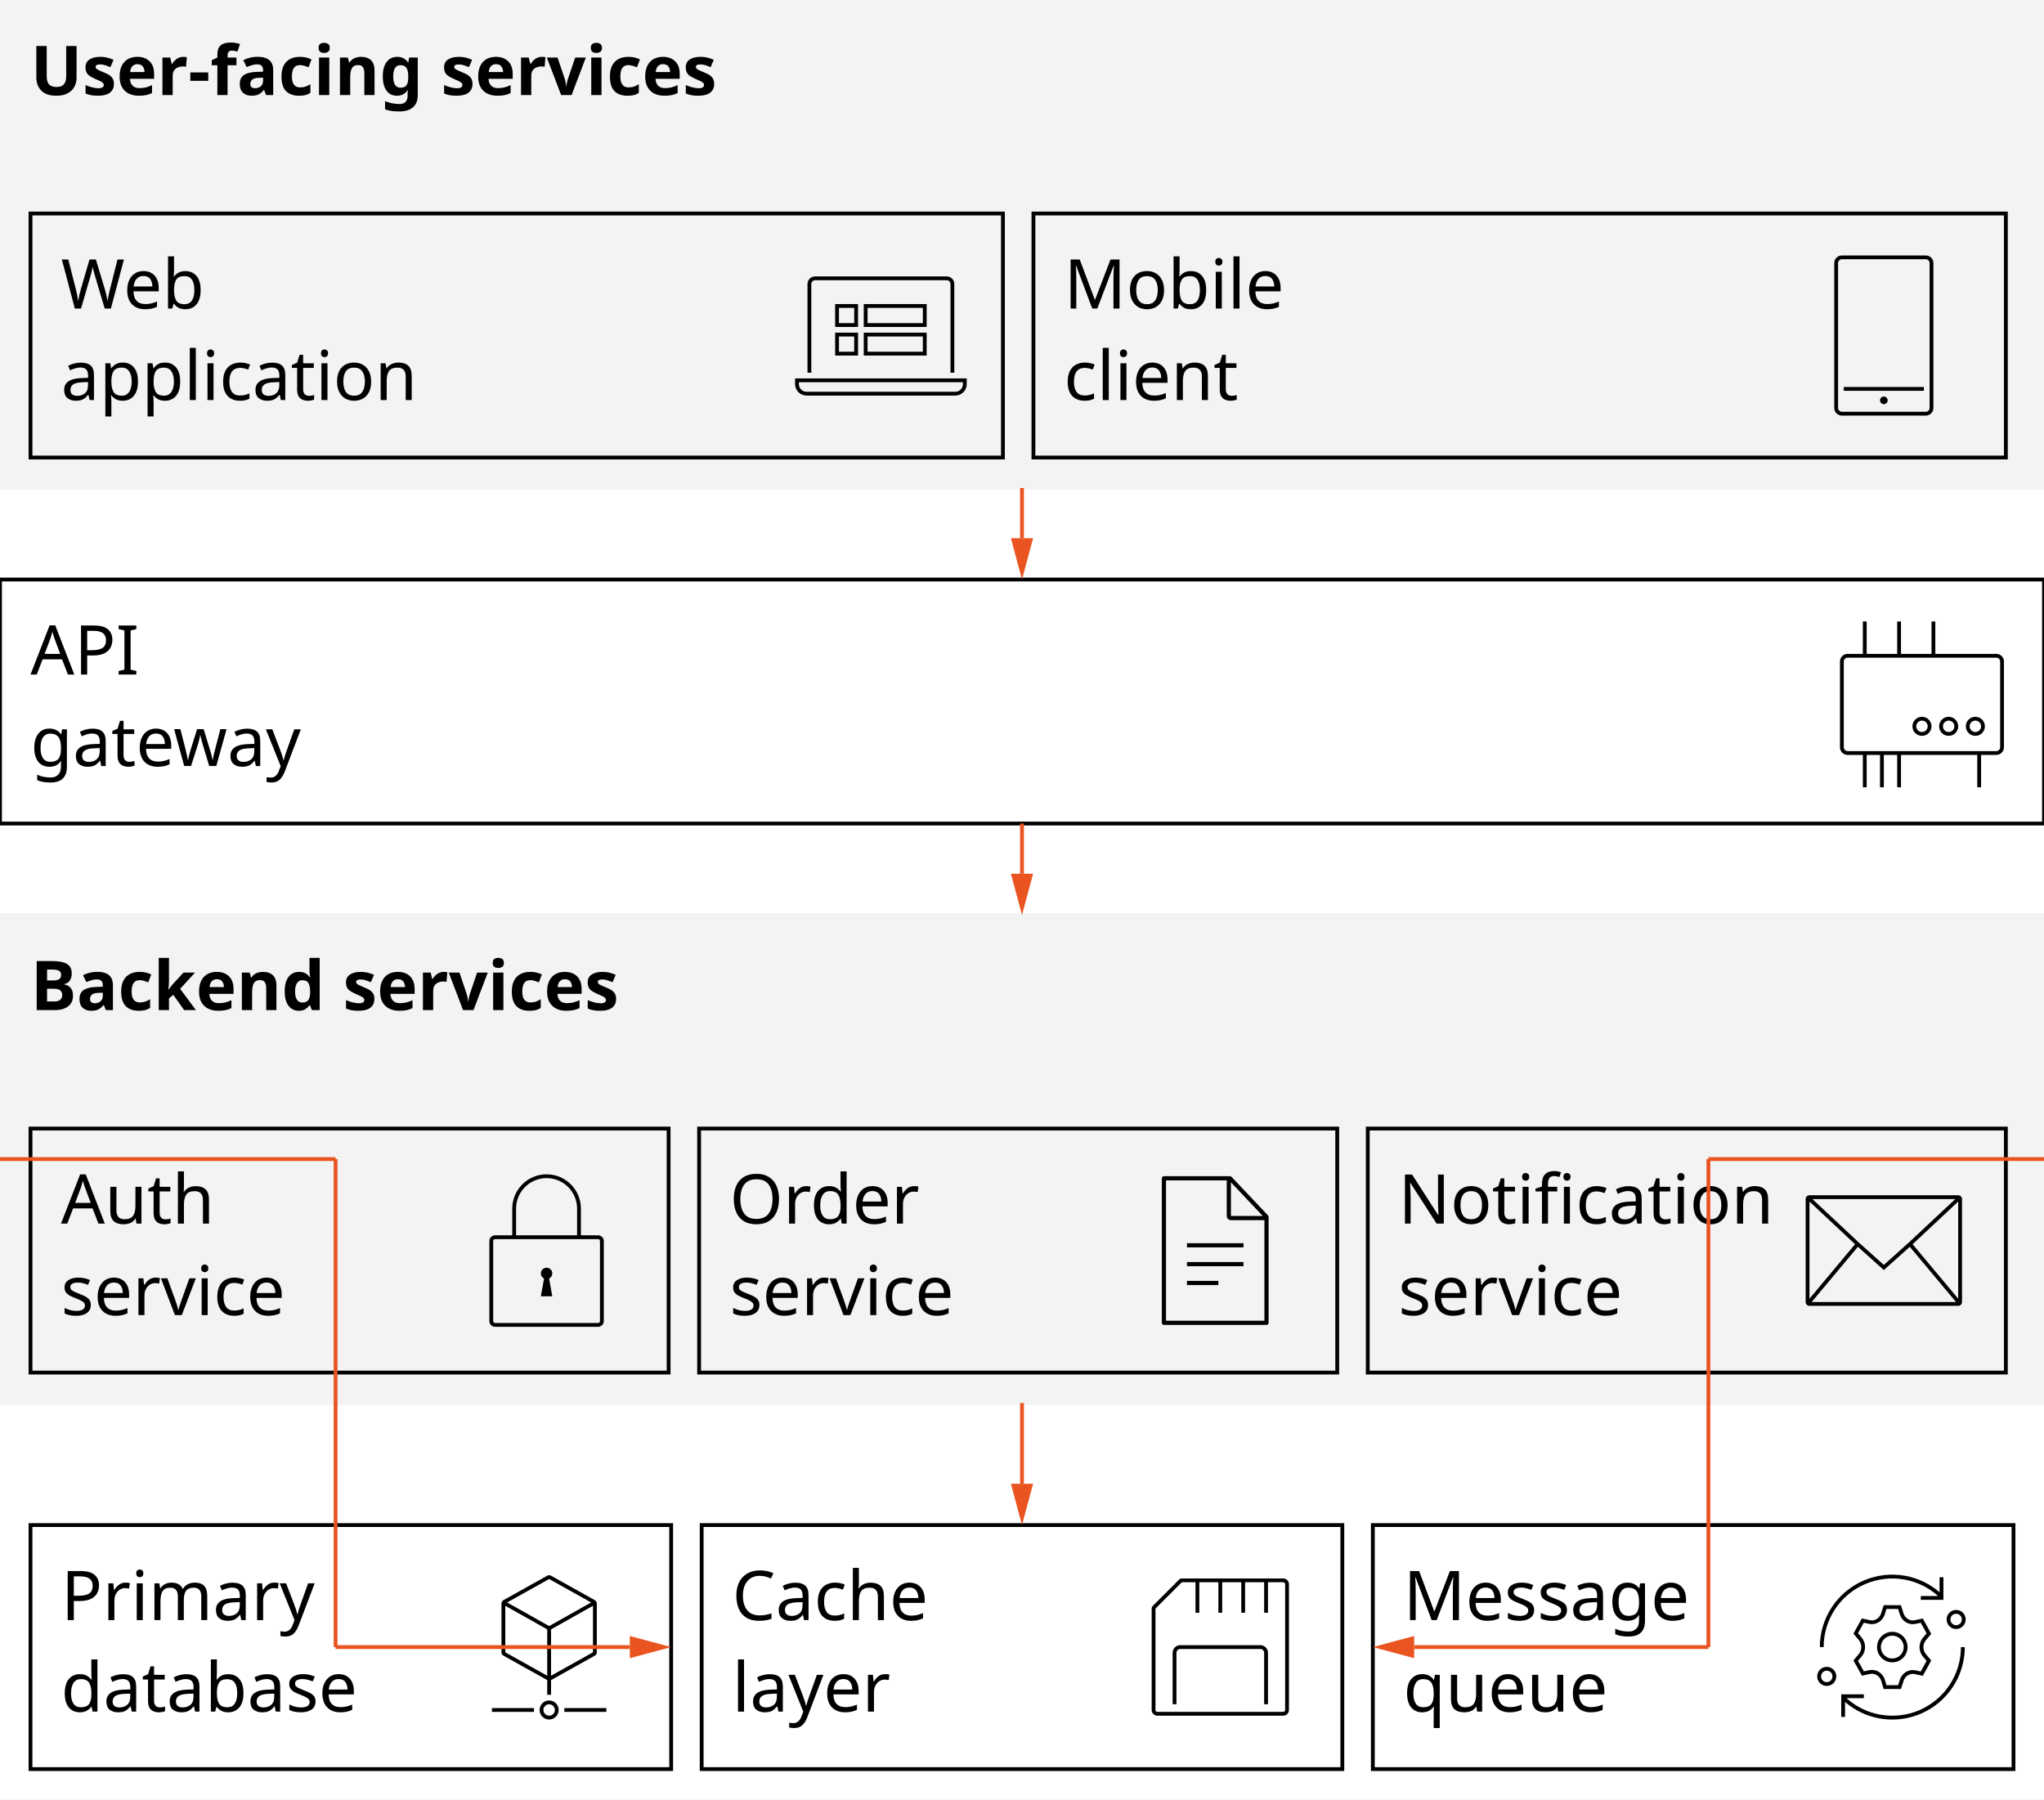
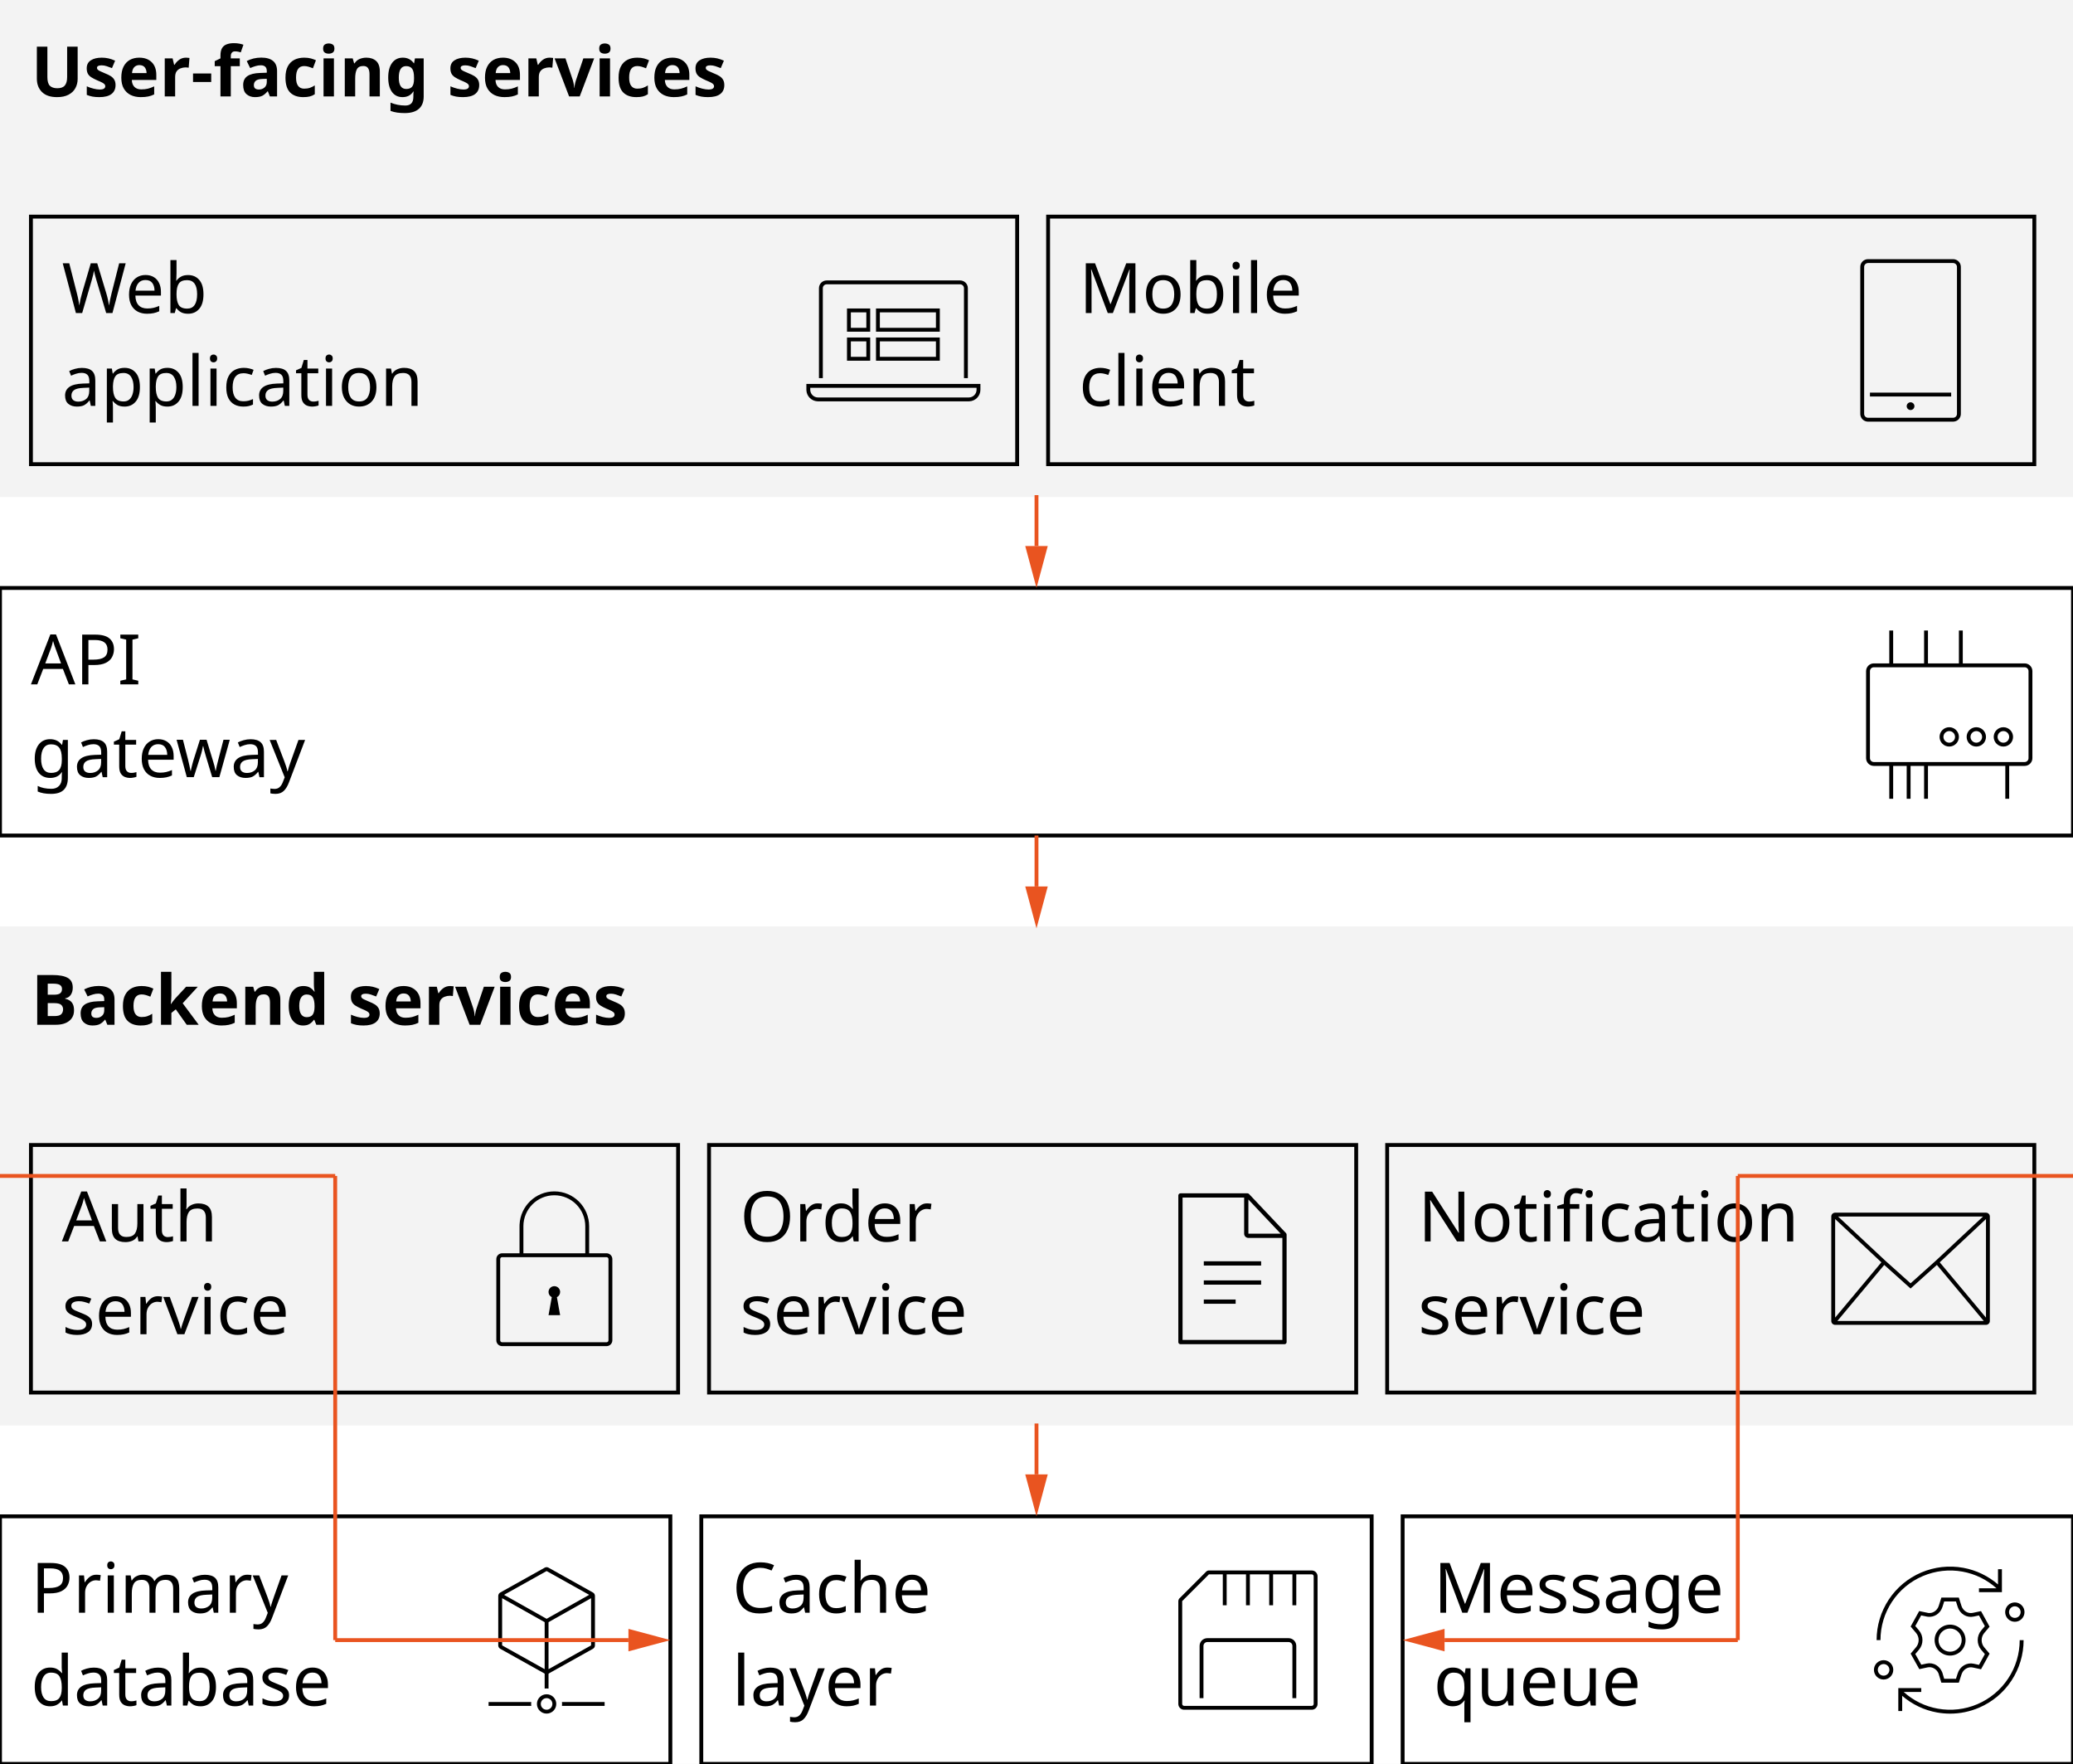
- <svg xmlns="http://www.w3.org/2000/svg" width="536" height="472" viewBox="0 0 536 472" xml:space="preserve">
-   <rect width="536" height="472" fill="#FFFFFF" />
+ <svg xmlns="http://www.w3.org/2000/svg" width="536" height="456" viewBox="0 0 536 456" xml:space="preserve">
+   <rect width="536" height="456" fill="#FFFFFF" />
  <g data-component-id="page">
-     <rect x="0" y="0" width="536" height="472" fill="transparent" stroke="none" stroke-width="0" stroke-miterlimit="10" />
+     <rect x="0" y="0" width="536" height="456" fill="transparent" stroke="none" stroke-width="0" stroke-miterlimit="10" />
    <g data-component-id="frontend">
      <rect x="0" y="0" width="536" height="128" fill="#F3F3F3" stroke="#F3F3F3" stroke-width="1" stroke-miterlimit="10" />
      <g data-component-id="frontend__heading">
        <rect x="8" y="8" width="518" height="48" fill="transparent" stroke="none" stroke-width="0" stroke-miterlimit="10" />
        <text font-family="Ubuntu Sans">
          <tspan x="8" y="24.92" font-size="18" font-weight="700" fill="#000000">User-facing services</tspan>
        </text>
      </g>
      <g data-component-id="frontend__body">
        <rect x="8" y="56" width="518" height="64" fill="transparent" stroke="none" stroke-width="0" stroke-miterlimit="10" />
        <g data-component-id="fe_web">
          <rect x="8" y="56" width="255" height="64" fill="transparent" stroke="#000000" stroke-width="1" stroke-miterlimit="10" />
          <text font-family="Ubuntu Sans">
            <tspan x="16" y="80.92" font-size="18" font-weight="400" fill="#000000">Web</tspan>
            <tspan x="16" y="104.92" font-size="18" font-weight="400" fill="#000000">application</tspan>
          </text>
          <g class="dg-icon" transform="translate(207 64)">
            <path fill-rule="evenodd" clip-rule="evenodd" d="M18 29.25H12V23.25H18V29.25ZM13 28.25H17V24.25H13V28.25Z" fill="#000000" />
            <path fill-rule="evenodd" clip-rule="evenodd" d="M36 21.75H19.5V15.75H36V21.75ZM20.5 20.75H35V16.75H20.5V20.75Z" fill="#000000" />
            <path fill-rule="evenodd" clip-rule="evenodd" d="M36 29.25H19.5V23.25H36V29.25ZM20.5 28.25H35V24.25H20.5V28.25Z" fill="#000000" />
            <path fill-rule="evenodd" clip-rule="evenodd" d="M18 21.75H12V15.75H18V21.75ZM13 20.75H17V16.75H13V20.75Z" fill="#000000" />
            <path fill-rule="evenodd" clip-rule="evenodd" d="M46.5 36.75C46.5 38.355 45.239 39.666 43.654 39.746L43.5 39.75H4.5L4.346 39.746C2.812 39.668 1.582 38.438 1.504 36.904L1.5 36.75V35.25H46.5V36.75ZM2.5 36.75C2.5 37.855 3.395 38.75 4.5 38.75H43.5C44.605 38.75 45.5 37.855 45.5 36.75V36.25H2.5V36.75Z" fill="#000000" />
            <path d="M41.25 8.5C42.355 8.5 43.25 9.395 43.25 10.5V33.75H42.25V10.5C42.25 9.948 41.802 9.5 41.25 9.5H6.75C6.198 9.5 5.75 9.948 5.75 10.5V33.75H4.75V10.5C4.75 9.395 5.645 8.5 6.75 8.5H41.25Z" fill="#000000" />
          </g>
        </g>
        <g data-component-id="fe_mobile">
          <rect x="271" y="56" width="255" height="64" fill="transparent" stroke="#000000" stroke-width="1" stroke-miterlimit="10" />
          <text font-family="Ubuntu Sans">
            <tspan x="279" y="80.92" font-size="18" font-weight="400" fill="#000000">Mobile</tspan>
            <tspan x="279" y="104.92" font-size="18" font-weight="400" fill="#000000">client</tspan>
          </text>
          <g class="dg-icon" transform="translate(470 64)">
            <path fill-rule="evenodd" clip-rule="evenodd" d="M35 3C36.105 3 37 3.895 37 5V43C37 44.036 36.213 44.887 35.204 44.989L35 45H13L12.796 44.989C11.854 44.894 11.106 44.146 11.011 43.204L11 43V5C11 3.895 11.895 3 13 3H35ZM13 4C12.448 4 12 4.448 12 5V43C12 43.552 12.448 44 13 44H35C35.552 44 36 43.552 36 43V5C36 4.448 35.552 4 35 4H13Z" fill="#000000" />
            <path d="M24 40C24.552 40 25 40.448 25 41C25 41.552 24.552 42 24 42C23.448 42 23 41.552 23 41C23 40.448 23.448 40 24 40Z" fill="#000000" />
            <path d="M34.5 38.5H13.5V37.5H34.5V38.5Z" fill="#000000" />
          </g>
        </g>
      </g>
    </g>
    <g data-component-id="gateway">
      <rect x="0" y="152" width="536" height="64" fill="transparent" stroke="#000000" stroke-width="1" stroke-miterlimit="10" />
      <text font-family="Ubuntu Sans">
        <tspan x="8" y="176.92" font-size="18" font-weight="400" fill="#000000">API</tspan>
        <tspan x="8" y="200.92" font-size="18" font-weight="400" fill="#000000">gateway</tspan>
      </text>
      <g class="dg-icon" transform="translate(480 160)">
        <path fill-rule="evenodd" clip-rule="evenodd" d="M38 28C39.381 28 40.5 29.119 40.5 30.5C40.5 31.881 39.381 33 38 33C36.619 33 35.5 31.881 35.5 30.5C35.5 29.119 36.619 28 38 28ZM38 29C37.172 29 36.5 29.672 36.5 30.5C36.5 31.328 37.172 32 38 32C38.828 32 39.5 31.328 39.5 30.5C39.5 29.672 38.828 29 38 29Z" fill="#000000" />
        <path fill-rule="evenodd" clip-rule="evenodd" d="M24 28C25.381 28 26.5 29.119 26.5 30.5C26.5 31.881 25.381 33 24 33C22.619 33 21.5 31.881 21.5 30.5C21.5 29.119 22.619 28 24 28ZM24 29C23.172 29 22.5 29.672 22.5 30.5C22.5 31.328 23.172 32 24 32C24.828 32 25.5 31.328 25.5 30.5C25.5 29.672 24.828 29 24 29Z" fill="#000000" />
        <path fill-rule="evenodd" clip-rule="evenodd" d="M31 28C32.381 28 33.5 29.119 33.5 30.5C33.5 31.881 32.381 33 31 33C29.619 33 28.5 31.881 28.5 30.5C28.5 29.119 29.619 28 31 28ZM31 29C30.172 29 29.5 29.672 29.5 30.5C29.5 31.328 30.172 32 31 32C31.828 32 32.5 31.328 32.5 30.5C32.5 29.672 31.828 29 31 29Z" fill="#000000" />
        <path fill-rule="evenodd" clip-rule="evenodd" d="M9.5 11.5H17.5V3H18.5V11.5H26.5V3H27.5V11.5H43.5C44.605 11.5 45.5 12.395 45.5 13.5V36C45.5 37.105 44.605 38 43.5 38H39.5V46.5H38.5V38H18.5V46.5H17.5V38H14V46.5H13V38H9.5V46.5H8.5V38H4.5C3.395 38 2.5 37.105 2.5 36V13.5C2.5 12.395 3.395 11.5 4.5 11.5H8.5V3H9.5V11.5ZM4.5 12.5C3.948 12.5 3.5 12.948 3.5 13.5V36C3.5 36.552 3.948 37 4.5 37H43.5C44.052 37 44.5 36.552 44.5 36V13.5C44.5 12.948 44.052 12.5 43.5 12.5H4.5Z" fill="#000000" />
      </g>
    </g>
    <g data-component-id="services">
      <rect x="0" y="240" width="536" height="128" fill="#F3F3F3" stroke="#F3F3F3" stroke-width="1" stroke-miterlimit="10" />
      <g data-component-id="services__heading">
        <rect x="8" y="248" width="518" height="48" fill="transparent" stroke="none" stroke-width="0" stroke-miterlimit="10" />
        <text font-family="Ubuntu Sans">
          <tspan x="8" y="264.92" font-size="18" font-weight="700" fill="#000000">Backend services</tspan>
        </text>
      </g>
      <g data-component-id="services__body">
        <rect x="8" y="296" width="518" height="64" fill="transparent" stroke="none" stroke-width="0" stroke-miterlimit="10" />
        <g data-component-id="svc_auth">
          <rect x="8" y="296" width="167.33" height="64" fill="transparent" stroke="#000000" stroke-width="1" stroke-miterlimit="10" />
          <text font-family="Ubuntu Sans">
            <tspan x="16" y="320.92" font-size="18" font-weight="400" fill="#000000">Auth</tspan>
            <tspan x="16" y="344.92" font-size="18" font-weight="400" fill="#000000">service</tspan>
          </text>
          <g class="dg-icon" transform="translate(119.33 304)">
            <path d="M24 28.5C24.828 28.5 25.5 29.172 25.5 30C25.5 30.591 25.157 31.099 24.661 31.344L25.5 36H22.5L23.338 31.344C22.842 31.099 22.5 30.59 22.5 30C22.5 29.172 23.172 28.5 24 28.5Z" fill="#000000" />
            <path fill-rule="evenodd" clip-rule="evenodd" d="M24 4C28.971 4 33 8.029 33 13V20H37.5L37.653 20.008C38.41 20.085 39 20.723 39 21.5V42.5C39 43.277 38.41 43.915 37.653 43.992L37.5 44H10.5C9.672 44 9 43.328 9 42.5V21.5C9 20.672 9.672 20 10.5 20H15V13L15.012 12.537C15.253 7.782 19.185 4 24 4ZM10.5 21C10.224 21 10 21.224 10 21.5V42.5C10 42.776 10.224 43 10.5 43H37.5C37.776 43 38 42.776 38 42.5V21.5C38 21.224 37.776 21 37.5 21H10.5ZM24 5C19.582 5 16 8.582 16 13V20H32V13C32 8.582 28.418 5 24 5Z" fill="#000000" />
          </g>
        </g>
        <g data-component-id="svc_order">
          <rect x="183.33" y="296" width="167.33" height="64" fill="transparent" stroke="#000000" stroke-width="1" stroke-miterlimit="10" />
          <text font-family="Ubuntu Sans">
            <tspan x="191.33" y="320.92" font-size="18" font-weight="400" fill="#000000">Order</tspan>
            <tspan x="191.33" y="344.92" font-size="18" font-weight="400" fill="#000000">service</tspan>
          </text>
          <g class="dg-icon" transform="translate(294.67 304)">
            <path d="M24.823 33.049H16.588V31.951H24.823V33.049Z" fill="#000000" />
            <path d="M31.411 28.107H16.588V27.01H31.411V28.107Z" fill="#000000" />
            <path d="M31.411 23.166H16.588V22.068H31.411V23.166Z" fill="#000000" />
            <path fill-rule="evenodd" clip-rule="evenodd" d="M27.881 4.5C28.032 4.5 28.177 4.562 28.28 4.672L37.85 14.795C37.946 14.897 38 15.032 38 15.172V42.951L37.989 43.062C37.945 43.276 37.776 43.445 37.562 43.489L37.451 43.5H10.549C10.284 43.5 10.062 43.312 10.011 43.062L10 42.951V5.049C10 4.746 10.246 4.5 10.549 4.5H27.881ZM11.098 42.402H36.902V16.029H28.117C27.511 16.029 27.02 15.537 27.02 14.931V5.598H11.098V42.402ZM28.117 14.931H36.467L28.117 6.098V14.931Z" fill="#000000" />
          </g>
        </g>
        <g data-component-id="svc_notify">
          <rect x="358.67" y="296" width="167.33" height="64" fill="transparent" stroke="#000000" stroke-width="1" stroke-miterlimit="10" />
          <text font-family="Ubuntu Sans">
            <tspan x="366.67" y="320.92" font-size="18" font-weight="400" fill="#000000">Notification</tspan>
            <tspan x="366.67" y="344.92" font-size="18" font-weight="400" fill="#000000">service</tspan>
          </text>
          <g class="dg-icon" transform="translate(470 304)">
            <path fill-rule="evenodd" clip-rule="evenodd" d="M44.5 37.5C44.5 38.052 44.052 38.5 43.5 38.5H4.5C3.948 38.5 3.5 38.052 3.5 37.5V10.5C3.5 9.948 3.948 9.5 4.5 9.5H43.5C44.052 9.5 44.5 9.948 44.5 10.5V37.5ZM24.334 28.811L24 29.11L17.194 23.01L5.071 37.5H42.929L30.805 23.01L24.334 28.811ZM4.5 36.622L16.455 22.334L4.5 11.152V36.622ZM31.544 22.334L43.5 36.622V11.152L31.544 22.334ZM17.476 21.92L24 27.767L30.523 21.92L42.733 10.5H5.267L17.476 21.92Z" fill="#000000" />
          </g>
        </g>
      </g>
    </g>
    <g data-component-id="row3">
-       <rect x="0" y="392" width="536" height="80" fill="transparent" stroke="none" stroke-width="0" stroke-miterlimit="10" />
+       <rect x="0" y="392" width="536" height="64" fill="transparent" stroke="none" stroke-width="0" stroke-miterlimit="10" />
      <g data-component-id="database">
-         <rect x="8" y="400" width="168" height="64" fill="transparent" stroke="#000000" stroke-width="1" stroke-miterlimit="10" />
+         <rect x="0" y="392" width="173.33" height="64" fill="transparent" stroke="#000000" stroke-width="1" stroke-miterlimit="10" />
        <text font-family="Ubuntu Sans">
-           <tspan x="16" y="424.92" font-size="18" font-weight="400" fill="#000000">Primary</tspan>
-           <tspan x="16" y="448.92" font-size="18" font-weight="400" fill="#000000">database</tspan>
+           <tspan x="8" y="416.92" font-size="18" font-weight="400" fill="#000000">Primary</tspan>
+           <tspan x="8" y="440.92" font-size="18" font-weight="400" fill="#000000">database</tspan>
        </text>
-         <g class="dg-icon" transform="translate(120 408)">
+         <g class="dg-icon" transform="translate(117.33 400)">
          <path fill-rule="evenodd" clip-rule="evenodd" d="M35.988 11.699C36.304 11.876 36.5 12.21 36.5 12.572V25.369C36.5 25.732 36.304 26.066 35.988 26.242L24 32.941L12.012 26.242C11.696 26.066 11.5 25.732 11.5 25.369V12.572C11.5 12.21 11.696 11.876 12.012 11.699L23.512 5.273C23.815 5.103 24.185 5.103 24.488 5.273L35.988 11.699ZM12.5 25.368L23.5 31.515V19.361L12.5 13.166V25.368ZM24.5 19.361V31.515L35.5 25.368V13.167L24.5 19.361ZM12.992 12.297L24 18.494L35.007 12.297L24 6.146L12.992 12.297Z" fill="#000000" />
          <path d="M20.032 40C20.012 40.164 20 40.331 20 40.5C20 40.669 20.012 40.836 20.032 41H9V40H20.032Z" fill="#000000" />
          <path d="M39 40V41H27.968C27.988 40.836 28 40.669 28 40.5C28 40.331 27.988 40.164 27.968 40H39Z" fill="#000000" />
          <path d="M24.5 36.531C24.336 36.511 24.169 36.5 24 36.5C23.831 36.5 23.664 36.511 23.5 36.531V32H24.5V36.531Z" fill="#000000" />
          <path fill-rule="evenodd" clip-rule="evenodd" d="M24 38C25.381 38 26.5 39.119 26.5 40.5C26.5 41.881 25.381 43 24 43C22.619 43 21.5 41.881 21.5 40.5C21.5 39.119 22.619 38 24 38ZM24 39C23.172 39 22.5 39.672 22.5 40.5C22.5 41.328 23.172 42 24 42C24.828 42 25.5 41.328 25.5 40.5C25.5 39.672 24.828 39 24 39Z" fill="#000000" />
        </g>
      </g>
      <g data-component-id="cache">
-         <rect x="184" y="400" width="168" height="64" fill="transparent" stroke="#000000" stroke-width="1" stroke-miterlimit="10" />
+         <rect x="181.33" y="392" width="173.33" height="64" fill="transparent" stroke="#000000" stroke-width="1" stroke-miterlimit="10" />
        <text font-family="Ubuntu Sans">
-           <tspan x="192" y="424.92" font-size="18" font-weight="400" fill="#000000">Cache</tspan>
-           <tspan x="192" y="448.92" font-size="18" font-weight="400" fill="#000000">layer</tspan>
+           <tspan x="189.33" y="416.92" font-size="18" font-weight="400" fill="#000000">Cache</tspan>
+           <tspan x="189.33" y="440.92" font-size="18" font-weight="400" fill="#000000">layer</tspan>
        </text>
-         <g class="dg-icon" transform="translate(296 408)">
+         <g class="dg-icon" transform="translate(298.67 400)">
          <path d="M34.5 23.5C35.605 23.5 36.5 24.395 36.5 25.5V39H35.5V25.5C35.5 24.948 35.052 24.5 34.5 24.5H13.5C12.948 24.5 12.5 24.948 12.5 25.5V39H11.5V25.5C11.5 24.395 12.395 23.5 13.5 23.5H34.5Z" fill="#000000" />
          <path fill-rule="evenodd" clip-rule="evenodd" d="M40.5 6C41.328 6 42 6.672 42 7.5V40.5C42 41.328 41.328 42 40.5 42H7.5C6.672 42 6 41.328 6 40.5V13.914C6 13.682 6.081 13.458 6.227 13.28L6.293 13.207L13.207 6.293C13.395 6.105 13.649 6 13.914 6H40.5ZM7 13.914V40.5C7 40.776 7.224 41 7.5 41H40.5C40.776 41 41 40.776 41 40.5V7.5C41 7.224 40.776 7 40.5 7H36.5V15H35.5V7H30.5V15H29.5V7H24.5V15H23.5V7H18.5V15H17.5V7H13.914L7 13.914Z" fill="#000000" />
        </g>
      </g>
      <g data-component-id="queue">
-         <rect x="360" y="400" width="168" height="64" fill="transparent" stroke="#000000" stroke-width="1" stroke-miterlimit="10" />
+         <rect x="362.67" y="392" width="173.33" height="64" fill="transparent" stroke="#000000" stroke-width="1" stroke-miterlimit="10" />
        <text font-family="Ubuntu Sans">
-           <tspan x="368" y="424.92" font-size="18" font-weight="400" fill="#000000">Message</tspan>
-           <tspan x="368" y="448.92" font-size="18" font-weight="400" fill="#000000">queue</tspan>
+           <tspan x="370.67" y="416.92" font-size="18" font-weight="400" fill="#000000">Message</tspan>
+           <tspan x="370.67" y="440.92" font-size="18" font-weight="400" fill="#000000">queue</tspan>
        </text>
-         <g class="dg-icon" transform="translate(472 408)">
+         <g class="dg-icon" transform="translate(480 400)">
          <path d="M42.22 24C42.22 27.54 41.19 30.96 39.25 33.91C37.3 36.86 34.56 39.15 31.31 40.55C28.06 41.94 24.51 42.34 21.03 41.72C17.73 41.13 14.7 39.63 12.22 37.4H16.76V36.4H10.83V42.33H11.83V38.4C14.4 40.62 17.49 42.11 20.85 42.71C21.97 42.91 23.11 43.01 24.24 43.01C26.79 43.01 29.33 42.49 31.71 41.47C35.14 40 38.04 37.58 40.09 34.47C42.14 31.36 43.23 27.74 43.23 24.01H42.23L42.22 24Z" fill="#000000" />
          <path d="M36.61 5.68V9.61C34.05 7.41 30.97 5.92 27.64 5.31C23.97 4.64 20.21 5.06 16.77 6.52C13.33 7.99 10.43 10.41 8.37 13.52C6.31 16.64 5.22 20.27 5.22 24H6.22C6.22 20.46 7.25 17.03 9.2 14.08C11.15 11.13 13.9 8.83 17.16 7.45C20.42 6.07 23.98 5.66 27.46 6.3C30.74 6.9 33.76 8.39 36.23 10.61H31.69V11.61H37.62V5.68H36.62H36.61Z" fill="#000000" />
          <path d="M40.96 19.26C39.58 19.26 38.46 18.14 38.46 16.76C38.46 15.38 39.58 14.26 40.96 14.26C42.34 14.26 43.46 15.38 43.46 16.76C43.46 18.14 42.34 19.26 40.96 19.26ZM40.96 15.26C40.13 15.26 39.46 15.93 39.46 16.76C39.46 17.59 40.13 18.26 40.96 18.26C41.79 18.26 42.46 17.59 42.46 16.76C42.46 15.93 41.79 15.26 40.96 15.26Z" fill="#000000" />
          <path d="M7.03 34.19C5.65 34.19 4.53 33.07 4.53 31.69C4.53 30.31 5.65 29.19 7.03 29.19C8.41 29.19 9.53 30.31 9.53 31.69C9.53 33.07 8.41 34.19 7.03 34.19ZM7.03 30.19C6.2 30.19 5.53 30.86 5.53 31.69C5.53 32.52 6.2 33.19 7.03 33.19C7.86 33.19 8.53 32.52 8.53 31.69C8.53 30.86 7.86 30.19 7.03 30.19Z" fill="#000000" />
          <path d="M26.47 35H21.96L21.23 32.62C21.02 32.11 20.63 31.65 20.16 31.36C19.62 31.03 18.99 30.92 18.39 31.05L16.26 31.51L14.02 27.5L15.42 25.84C15.85 25.33 16.09 24.67 16.09 23.99C16.09 23.31 15.85 22.65 15.42 22.14L14.02 20.49L16.23 16.49L18.61 16.99C19.13 17.05 19.66 16.93 20.13 16.64C20.66 16.31 21.07 15.8 21.28 15.18L21.97 13.01H26.48L27.15 15.13C27.35 15.77 27.77 16.31 28.32 16.65C28.86 16.98 29.49 17.09 30.09 16.96L32.22 16.5L34.43 20.53L33.04 22.18C32.61 22.69 32.38 23.34 32.38 24.02C32.38 24.7 32.62 25.36 33.04 25.86L34.43 27.51L32.22 31.54L30.09 31.08C29.48 30.95 28.85 31.06 28.32 31.39C27.77 31.73 27.36 32.26 27.16 32.91L26.48 35.01L26.47 35ZM22.7 34H25.74L26.19 32.6C26.46 31.73 27.03 30.99 27.79 30.53C28.55 30.07 29.44 29.92 30.29 30.1L31.69 30.4L33.21 27.62L32.26 26.5C31.68 25.81 31.36 24.93 31.36 24.01C31.36 23.09 31.68 22.21 32.26 21.52L33.21 20.39L31.69 17.62L30.29 17.92C29.43 18.1 28.54 17.95 27.79 17.49C27.03 17.03 26.46 16.29 26.19 15.42L25.74 14H22.7L22.25 15.41C21.98 16.28 21.41 17.02 20.65 17.48C19.99 17.88 19.22 18.05 18.47 17.96L18.17 17.91L16.74 17.61L15.22 20.36L16.17 21.48C16.75 22.17 17.08 23.06 17.08 23.98C17.08 24.9 16.77 25.75 16.21 26.43L16.17 26.48L15.22 27.6L16.77 30.36L18.17 30.06C19.02 29.88 19.92 30.03 20.67 30.49C21.32 30.89 21.85 31.51 22.15 32.24L22.26 32.54L22.69 33.99L22.7 34Z" fill="#000000" />
          <path d="M24.22 28C22.01 28 20.22 26.21 20.22 24C20.22 21.79 22.01 20 24.22 20C26.43 20 28.22 21.79 28.22 24C28.22 26.21 26.43 28 24.22 28ZM24.22 21C22.57 21 21.22 22.35 21.22 24C21.22 25.65 22.57 27 24.22 27C25.87 27 27.22 25.65 27.22 24C27.22 22.35 25.87 21 24.22 21Z" fill="#000000" />
        </g>
      </g>
    </g>
  </g>
  <g data-component-id="frontend-&gt;gateway">
    <line x1="268" y1="128" x2="268" y2="141.16" fill="none" stroke="#E95420" stroke-width="1" stroke-miterlimit="10" />
    <polygon points="265.09,141.16 268,152 270.91,141.16" fill="#E95420" />
  </g>
  <g data-component-id="gateway-&gt;services">
    <line x1="268" y1="216" x2="268" y2="229.16" fill="none" stroke="#E95420" stroke-width="1" stroke-miterlimit="10" />
    <polygon points="265.09,229.16 268,240 270.91,229.16" fill="#E95420" />
  </g>
  <g data-component-id="services-&gt;database">
-     <line x1="0" y1="304" x2="88" y2="304" fill="none" stroke="#E95420" stroke-width="1" stroke-miterlimit="10" />
-     <line x1="88" y1="304" x2="88" y2="432" fill="none" stroke="#E95420" stroke-width="1" stroke-miterlimit="10" />
-     <line x1="88" y1="432" x2="165.16" y2="432" fill="none" stroke="#E95420" stroke-width="1" stroke-miterlimit="10" />
-     <polygon points="165.16,434.91 176,432 165.16,429.09" fill="#E95420" />
+     <line x1="0" y1="304" x2="86.67" y2="304" fill="none" stroke="#E95420" stroke-width="1" stroke-miterlimit="10" />
+     <line x1="86.67" y1="304" x2="86.67" y2="424" fill="none" stroke="#E95420" stroke-width="1" stroke-miterlimit="10" />
+     <line x1="86.67" y1="424" x2="162.49" y2="424" fill="none" stroke="#E95420" stroke-width="1" stroke-miterlimit="10" />
+     <polygon points="162.49,426.91 173.33,424 162.49,421.09" fill="#E95420" />
  </g>
  <g data-component-id="services-&gt;cache">
-     <line x1="268" y1="368" x2="268" y2="389.16" fill="none" stroke="#E95420" stroke-width="1" stroke-miterlimit="10" />
-     <polygon points="265.09,389.16 268,400 270.91,389.16" fill="#E95420" />
+     <line x1="268" y1="368" x2="268" y2="381.16" fill="none" stroke="#E95420" stroke-width="1" stroke-miterlimit="10" />
+     <polygon points="265.09,381.16 268,392 270.91,381.16" fill="#E95420" />
  </g>
  <g data-component-id="services-&gt;queue">
-     <line x1="536" y1="304" x2="448" y2="304" fill="none" stroke="#E95420" stroke-width="1" stroke-miterlimit="10" />
-     <line x1="448" y1="304" x2="448" y2="432" fill="none" stroke="#E95420" stroke-width="1" stroke-miterlimit="10" />
-     <line x1="448" y1="432" x2="370.84" y2="432" fill="none" stroke="#E95420" stroke-width="1" stroke-miterlimit="10" />
-     <polygon points="370.84,429.09 360,432 370.84,434.91" fill="#E95420" />
+     <line x1="536" y1="304" x2="449.33" y2="304" fill="none" stroke="#E95420" stroke-width="1" stroke-miterlimit="10" />
+     <line x1="449.33" y1="304" x2="449.33" y2="424" fill="none" stroke="#E95420" stroke-width="1" stroke-miterlimit="10" />
+     <line x1="449.33" y1="424" x2="373.51" y2="424" fill="none" stroke="#E95420" stroke-width="1" stroke-miterlimit="10" />
+     <polygon points="373.51,421.09 362.67,424 373.51,426.91" fill="#E95420" />
  </g>
</svg>
